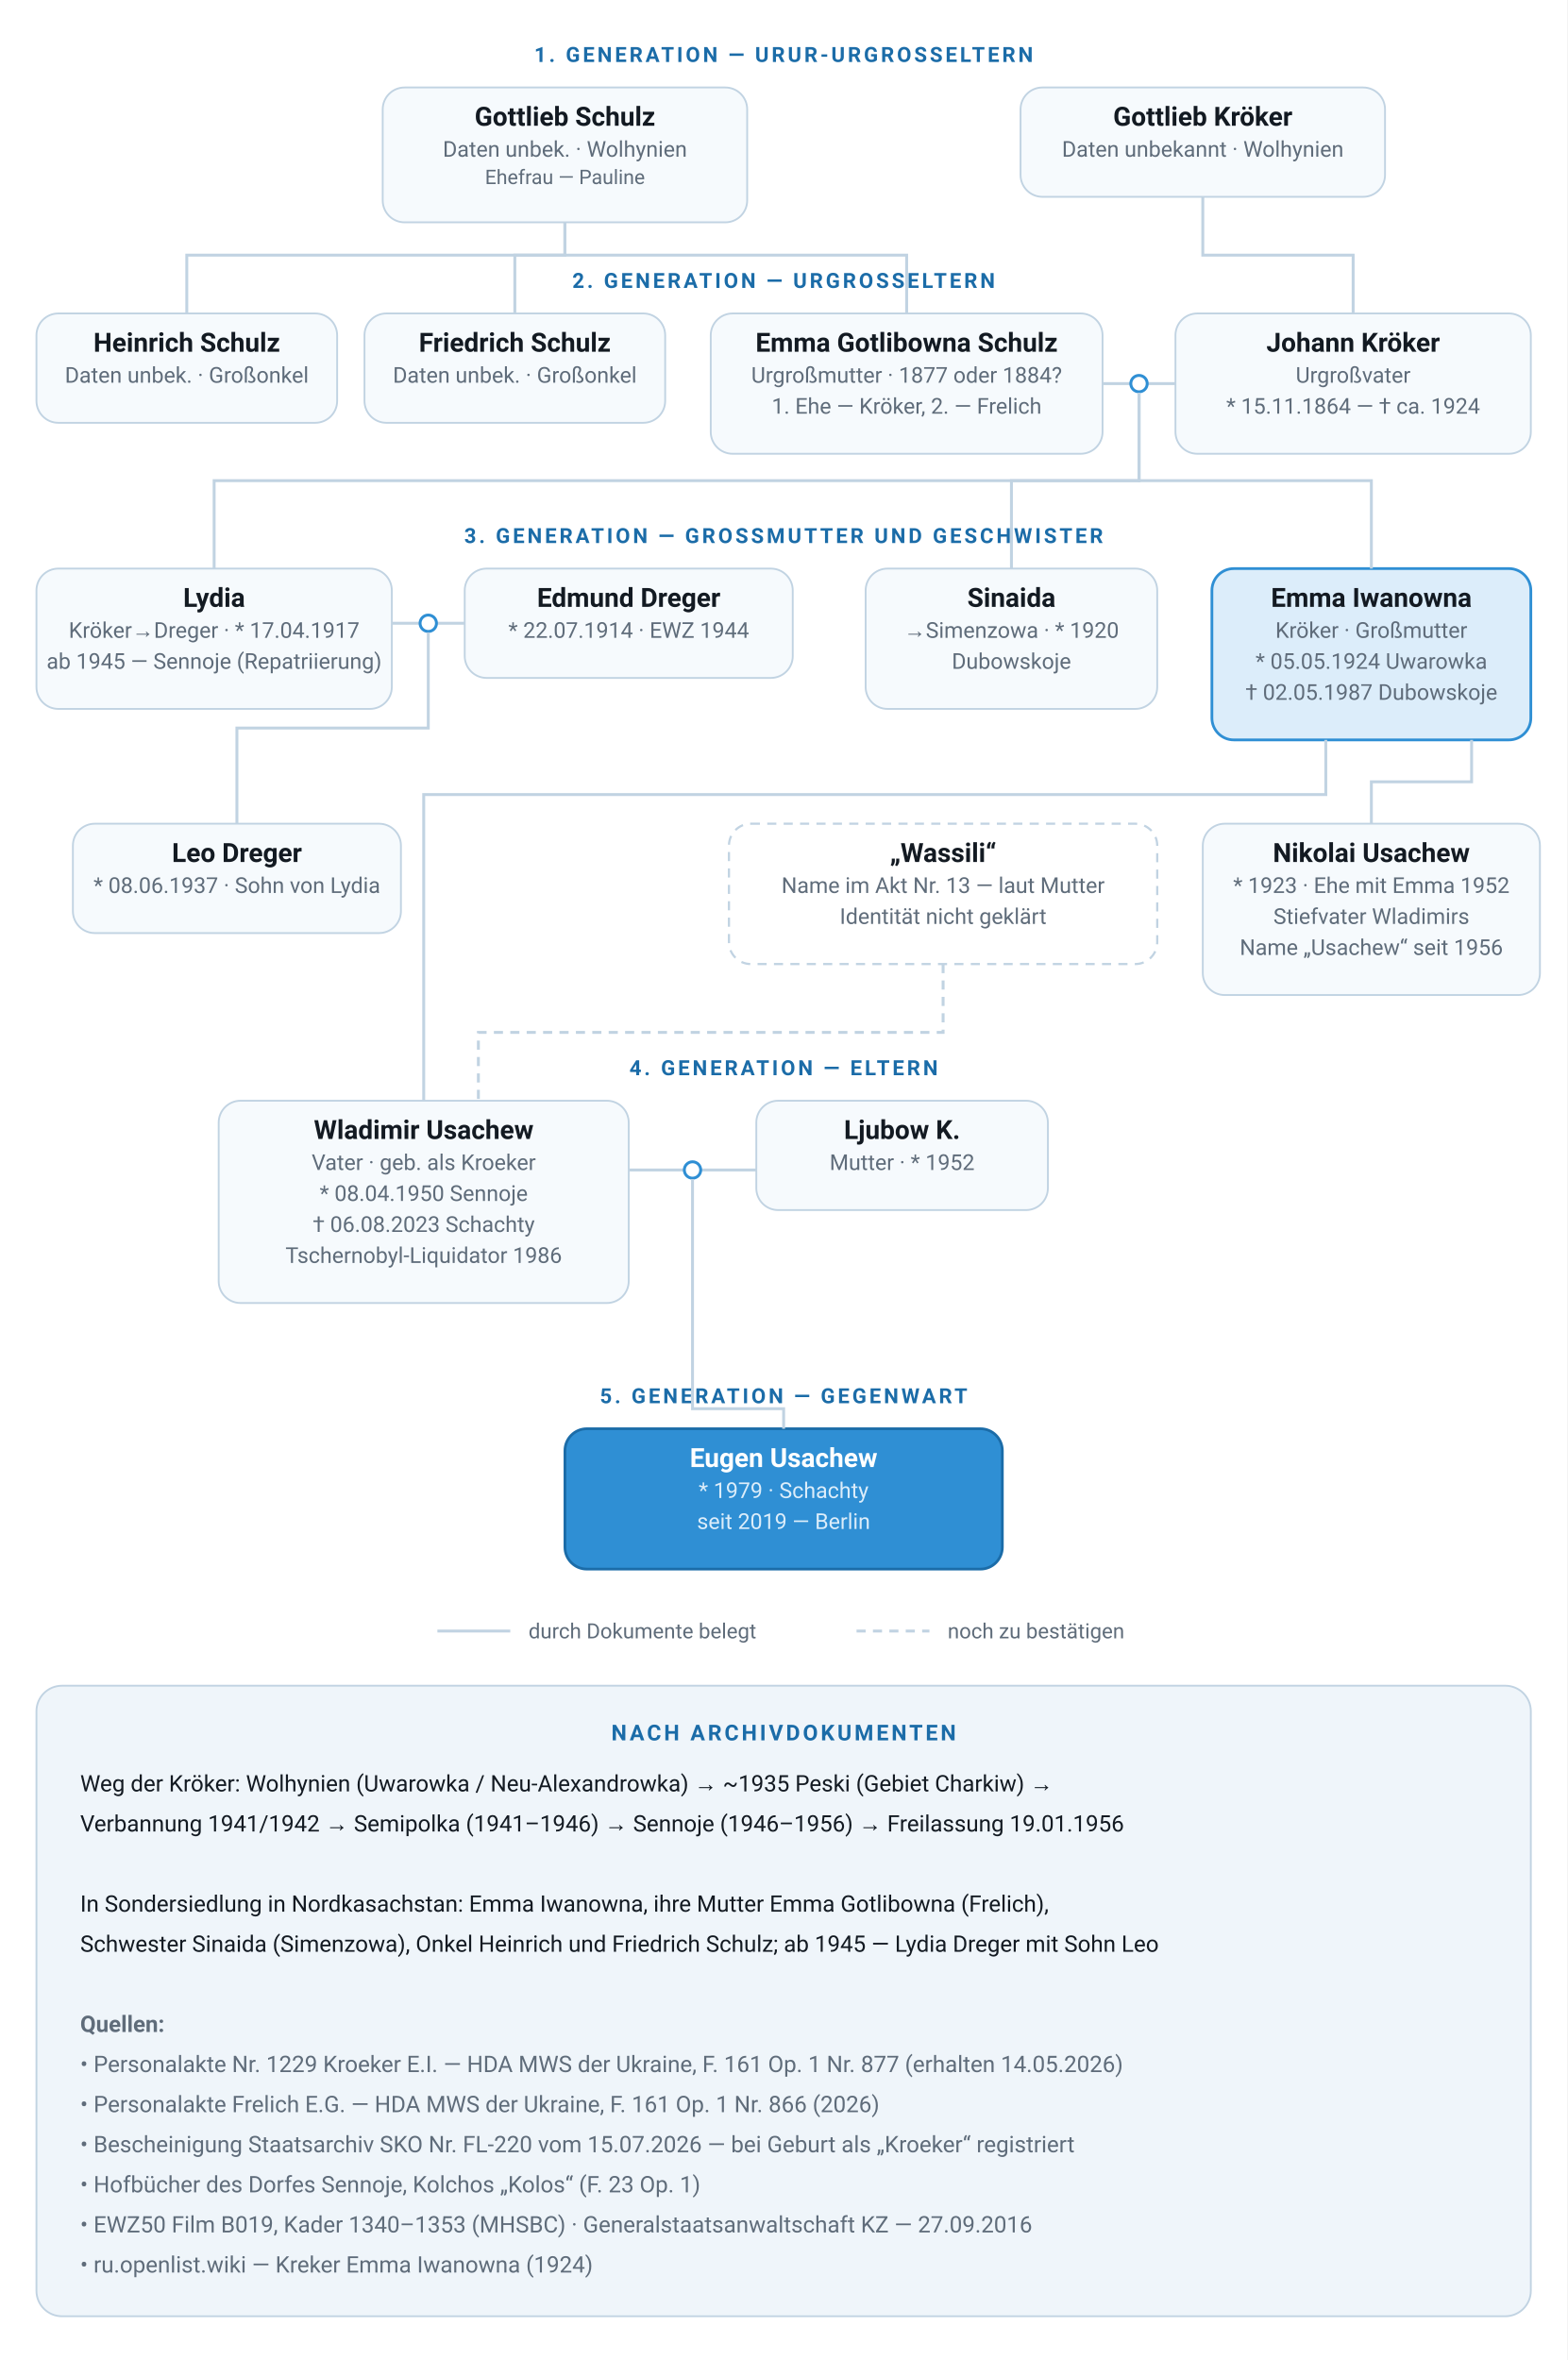
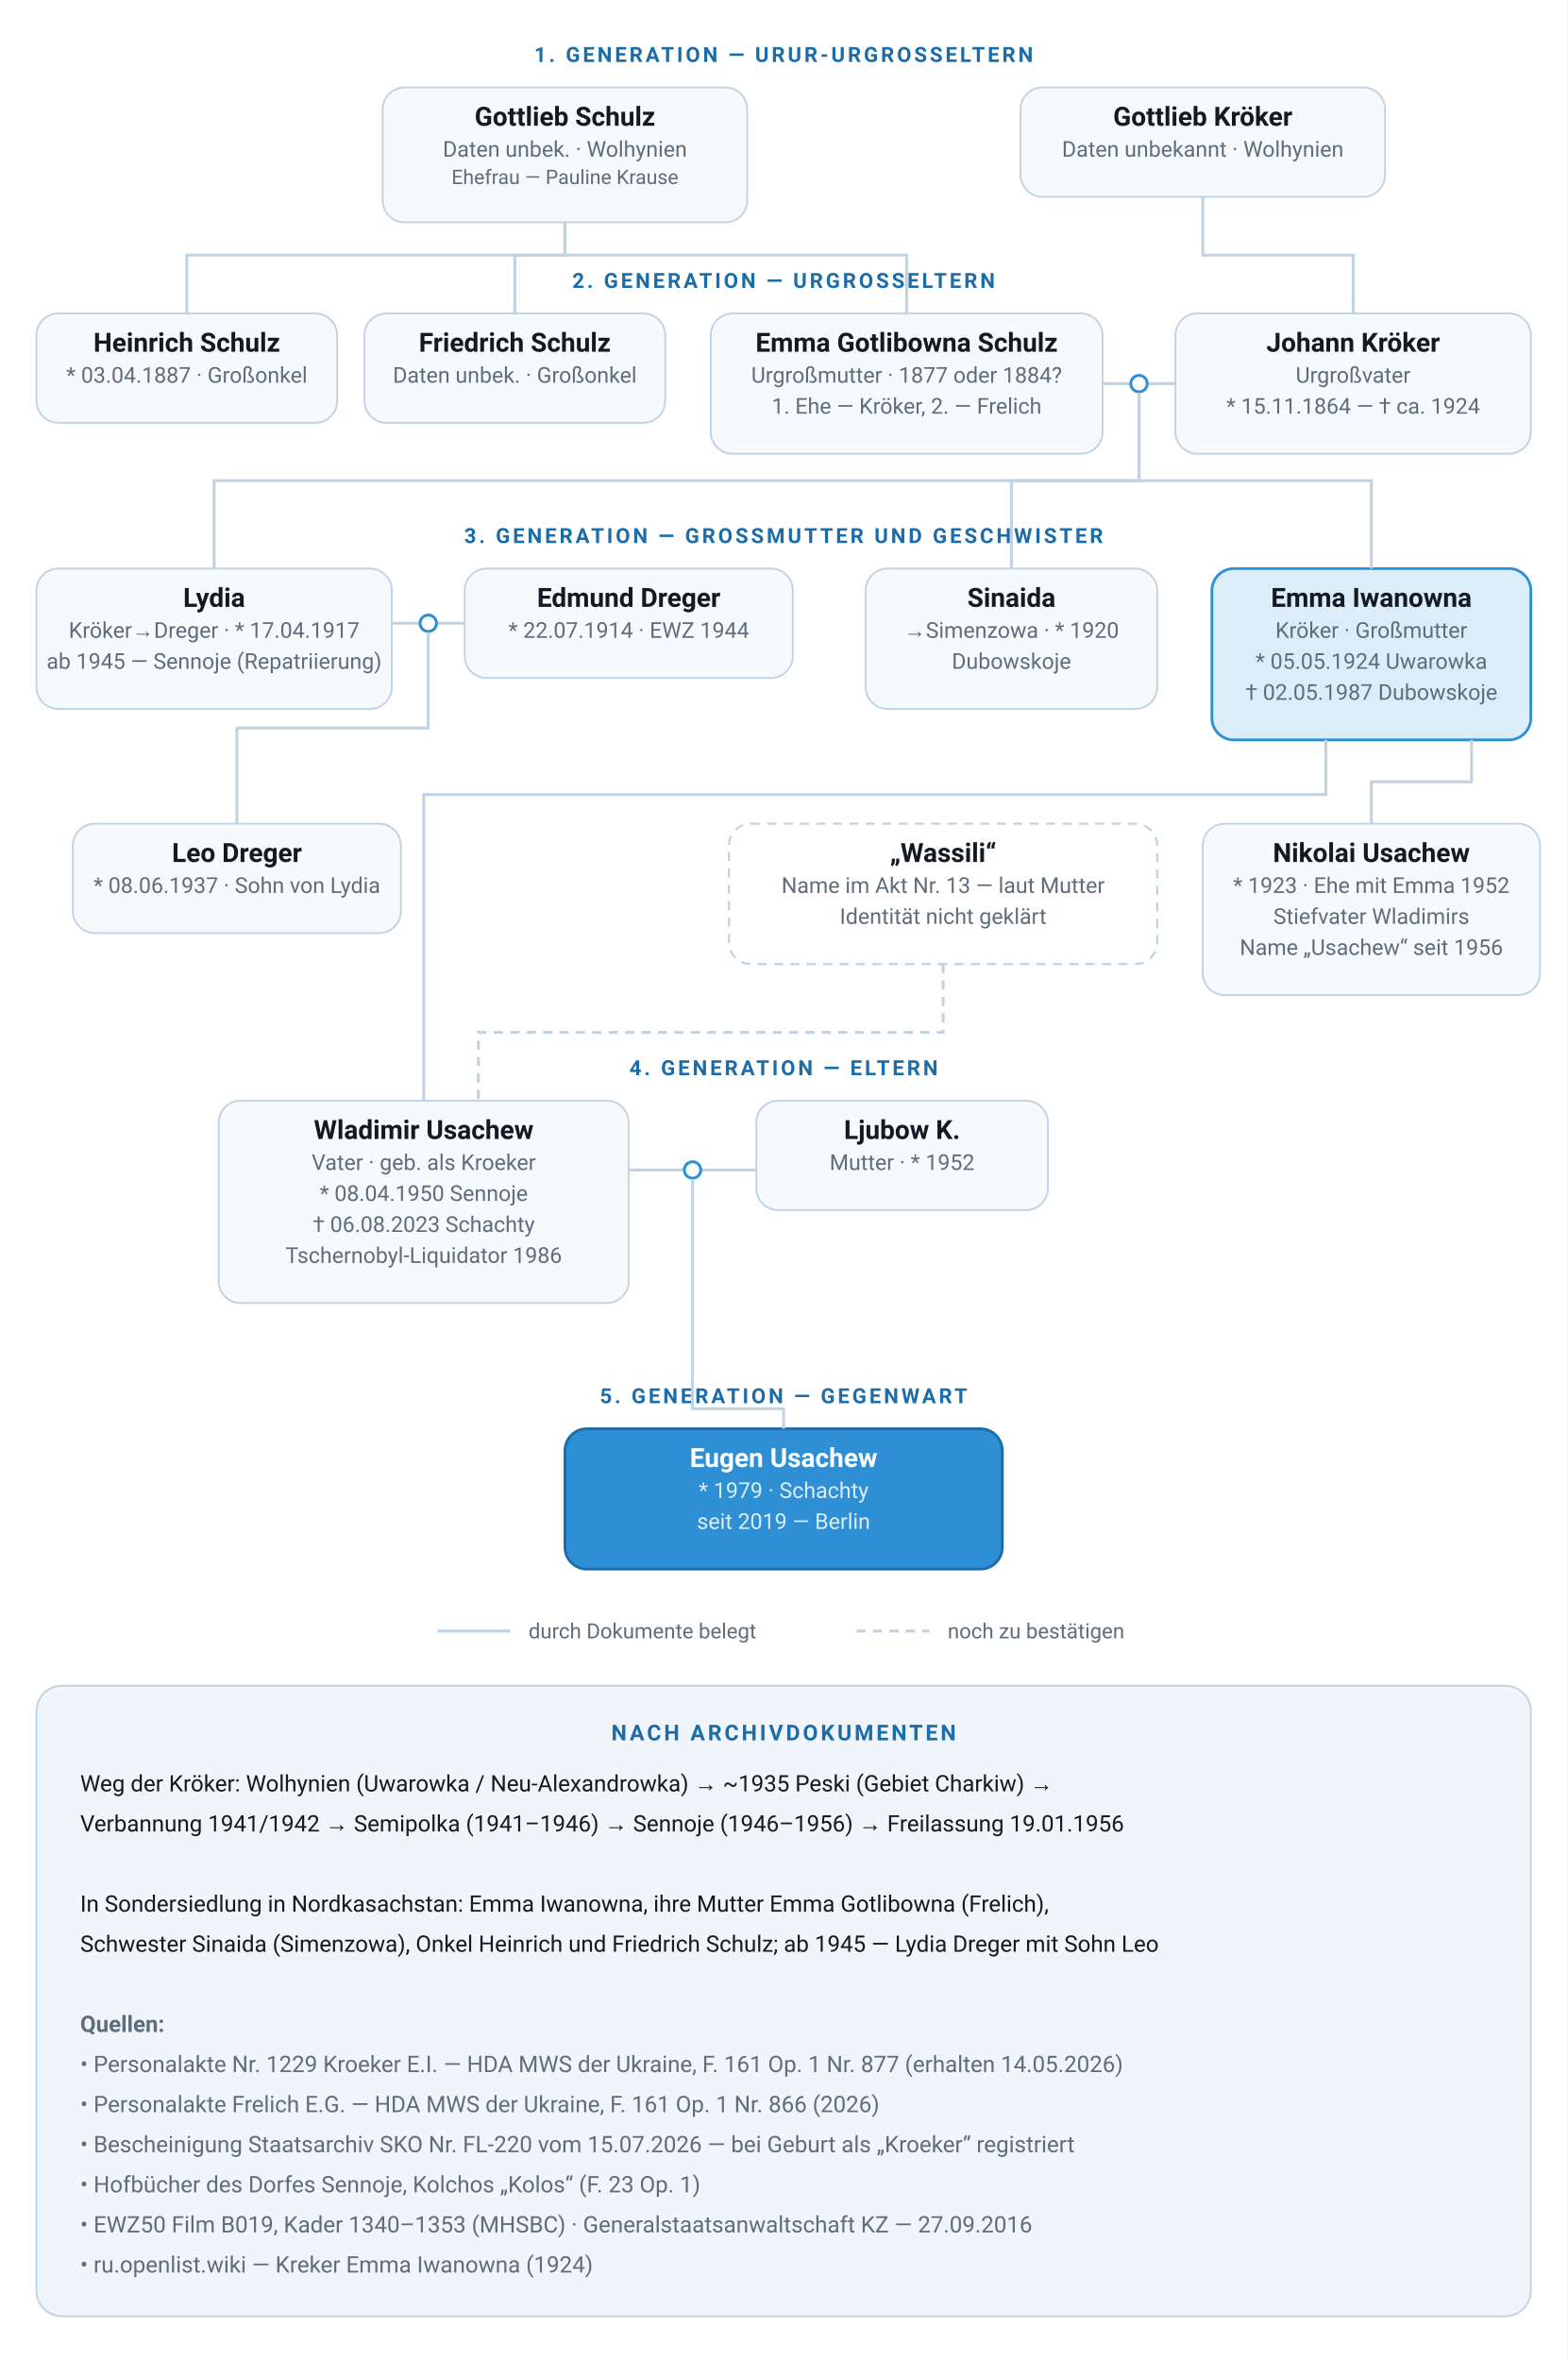
<svg xmlns="http://www.w3.org/2000/svg" width="100%" viewBox="0 0 860 1295" role="img" font-family="-apple-system, BlinkMacSystemFont, 'Segoe UI', Roboto, 'Helvetica Neue', Arial, sans-serif">
  <rect x="0" y="0" width="860" height="1295" fill="#ffffff" />
  <text x="430" y="34" text-anchor="middle" font-size="11.5" font-weight="700" letter-spacing="1.5" fill="#1b6ca8">1. GENERATION — URUR-URGROSSELTERN</text>
  <rect x="210" y="48" width="200" height="74" rx="12" fill="#f6fafd" stroke="#c1d3e2" stroke-width="1" />
  <text x="310" y="69" text-anchor="middle" font-size="14.5" font-weight="600" fill="#131a22">Gottlieb Schulz</text>
  <text x="310" y="86" text-anchor="middle" font-size="12" fill="#5f6c7a">Daten unbek. · Wolhynien</text>
-   <text x="310" y="101" text-anchor="middle" font-size="11" fill="#5f6c7a">Ehefrau — Pauline</text>
+   <text x="310" y="101" text-anchor="middle" font-size="11" fill="#5f6c7a">Ehefrau — Pauline Krause</text>
  <rect x="560" y="48" width="200" height="60" rx="12" fill="#f6fafd" stroke="#c1d3e2" stroke-width="1" />
  <text x="660" y="69" text-anchor="middle" font-size="14.5" font-weight="600" fill="#131a22">Gottlieb Kröker</text>
  <text x="660" y="86" text-anchor="middle" font-size="12" fill="#5f6c7a">Daten unbekannt · Wolhynien</text>
  <text x="430" y="158" text-anchor="middle" font-size="11.5" font-weight="700" letter-spacing="1.5" fill="#1b6ca8">2. GENERATION — URGROSSELTERN</text>
  <rect x="20" y="172" width="165" height="60" rx="12" fill="#f6fafd" stroke="#c1d3e2" stroke-width="1" />
  <text x="102.5" y="193" text-anchor="middle" font-size="14.5" font-weight="600" fill="#131a22">Heinrich Schulz</text>
-   <text x="102.5" y="210" text-anchor="middle" font-size="12" fill="#5f6c7a">Daten unbek. · Großonkel</text>
+   <text x="102.5" y="210" text-anchor="middle" font-size="12" fill="#5f6c7a">* 03.04.1887 · Großonkel</text>
  <rect x="200" y="172" width="165" height="60" rx="12" fill="#f6fafd" stroke="#c1d3e2" stroke-width="1" />
  <text x="282.5" y="193" text-anchor="middle" font-size="14.5" font-weight="600" fill="#131a22">Friedrich Schulz</text>
  <text x="282.5" y="210" text-anchor="middle" font-size="12" fill="#5f6c7a">Daten unbek. · Großonkel</text>
  <rect x="390" y="172" width="215" height="77" rx="12" fill="#f6fafd" stroke="#c1d3e2" stroke-width="1" />
  <text x="497.5" y="193" text-anchor="middle" font-size="14.5" font-weight="600" fill="#131a22">Emma Gotlibowna Schulz</text>
  <text x="497.5" y="210" text-anchor="middle" font-size="12" fill="#5f6c7a">Urgroßmutter · 1877 oder 1884?</text>
  <text x="497.5" y="227" text-anchor="middle" font-size="12" fill="#5f6c7a">1. Ehe — Kröker, 2. — Frelich</text>
  <rect x="645" y="172" width="195" height="77" rx="12" fill="#f6fafd" stroke="#c1d3e2" stroke-width="1" />
  <text x="742.5" y="193" text-anchor="middle" font-size="14.5" font-weight="600" fill="#131a22">Johann Kröker</text>
  <text x="742.5" y="210" text-anchor="middle" font-size="12" fill="#5f6c7a">Urgroßvater</text>
  <text x="742.5" y="227" text-anchor="middle" font-size="12" fill="#5f6c7a">* 15.11.1864 — † ca. 1924</text>
  <path d="M 310 122 V 140 H 102.5 V 172" stroke="#c1d3e2" stroke-width="1.6" fill="none" />
  <path d="M 310 122 V 140 H 282.5 V 172" stroke="#c1d3e2" stroke-width="1.6" fill="none" />
  <path d="M 310 122 V 140 H 497.5 V 172" stroke="#c1d3e2" stroke-width="1.6" fill="none" />
  <path d="M 660 108 V 140 H 742.5 V 172" stroke="#c1d3e2" stroke-width="1.6" fill="none" />
  <path d="M 605 210.5 L 645 210.5" stroke="#c1d3e2" stroke-width="1.6" fill="none" />
  <circle cx="625" cy="210.5" r="4.5" fill="#ffffff" stroke="#2f8fd4" stroke-width="1.6" />
  <text x="430" y="298" text-anchor="middle" font-size="11.5" font-weight="700" letter-spacing="1.5" fill="#1b6ca8">3. GENERATION — GROSSMUTTER UND GESCHWISTER</text>
  <rect x="20" y="312" width="195" height="77" rx="12" fill="#f6fafd" stroke="#c1d3e2" stroke-width="1" />
  <text x="117.5" y="333" text-anchor="middle" font-size="14.5" font-weight="600" fill="#131a22">Lydia</text>
  <text x="117.5" y="350" text-anchor="middle" font-size="12" fill="#5f6c7a">Kröker→Dreger · * 17.04.1917</text>
  <text x="117.5" y="367" text-anchor="middle" font-size="12" fill="#5f6c7a">ab 1945 — Sennoje (Repatriierung)</text>
  <rect x="255" y="312" width="180" height="60" rx="12" fill="#f6fafd" stroke="#c1d3e2" stroke-width="1" />
  <text x="345" y="333" text-anchor="middle" font-size="14.5" font-weight="600" fill="#131a22">Edmund Dreger</text>
  <text x="345" y="350" text-anchor="middle" font-size="12" fill="#5f6c7a">* 22.07.1914 · EWZ 1944</text>
  <rect x="475" y="312" width="160" height="77" rx="12" fill="#f6fafd" stroke="#c1d3e2" stroke-width="1" />
  <text x="555" y="333" text-anchor="middle" font-size="14.5" font-weight="600" fill="#131a22">Sinaida</text>
  <text x="555" y="350" text-anchor="middle" font-size="12" fill="#5f6c7a">→Simenzowa · * 1920</text>
  <text x="555" y="367" text-anchor="middle" font-size="12" fill="#5f6c7a">Dubowskoje</text>
  <rect x="665" y="312" width="175" height="94" rx="12" fill="#dcedfa" stroke="#2f8fd4" stroke-width="1.5" />
  <text x="752.5" y="333" text-anchor="middle" font-size="14.5" font-weight="600" fill="#131a22">Emma Iwanowna</text>
  <text x="752.5" y="350" text-anchor="middle" font-size="12" fill="#5f6c7a">Kröker · Großmutter</text>
  <text x="752.5" y="367" text-anchor="middle" font-size="12" fill="#5f6c7a">* 05.05.1924 Uwarowka</text>
  <text x="752.5" y="384" text-anchor="middle" font-size="12" fill="#5f6c7a">† 02.05.1987 Dubowskoje</text>
  <path d="M 625 215.5 V 263.75 H 117.5 V 312" stroke="#c1d3e2" stroke-width="1.6" fill="none" />
  <path d="M 625 215.5 V 263.75 H 555 V 312" stroke="#c1d3e2" stroke-width="1.6" fill="none" />
  <path d="M 625 215.5 V 263.75 H 752.5 V 312" stroke="#c1d3e2" stroke-width="1.6" fill="none" />
  <path d="M 215 342 L 255 342" stroke="#c1d3e2" stroke-width="1.6" fill="none" />
  <circle cx="235" cy="342" r="4.5" fill="#ffffff" stroke="#2f8fd4" stroke-width="1.6" />
  <rect x="40" y="452" width="180" height="60" rx="12" fill="#f6fafd" stroke="#c1d3e2" stroke-width="1" />
  <text x="130" y="473" text-anchor="middle" font-size="14.5" font-weight="600" fill="#131a22">Leo Dreger</text>
  <text x="130" y="490" text-anchor="middle" font-size="12" fill="#5f6c7a">* 08.06.1937 · Sohn von Lydia</text>
  <path d="M 235 347 V 399.5 H 130 V 452" stroke="#c1d3e2" stroke-width="1.6" fill="none" />
  <rect x="400" y="452" width="235" height="77" rx="12" fill="#ffffff" stroke="#c1d3e2" stroke-width="1.2" stroke-dasharray="5,4" />
  <text x="517.5" y="473" text-anchor="middle" font-size="14.5" font-weight="600" fill="#131a22">„Wassili“</text>
  <text x="517.5" y="490" text-anchor="middle" font-size="12" fill="#5f6c7a">Name im Akt Nr. 13 — laut Mutter</text>
  <text x="517.5" y="507" text-anchor="middle" font-size="12" fill="#5f6c7a">Identität nicht geklärt</text>
  <rect x="660" y="452" width="185" height="94" rx="12" fill="#f6fafd" stroke="#c1d3e2" stroke-width="1" />
  <text x="752.5" y="473" text-anchor="middle" font-size="14.5" font-weight="600" fill="#131a22">Nikolai Usachew</text>
  <text x="752.5" y="490" text-anchor="middle" font-size="12" fill="#5f6c7a">* 1923 · Ehe mit Emma 1952</text>
  <text x="752.5" y="507" text-anchor="middle" font-size="12" fill="#5f6c7a">Stiefvater Wladimirs</text>
  <text x="752.5" y="524" text-anchor="middle" font-size="12" fill="#5f6c7a">Name „Usachew“ seit 1956</text>
  <path d="M 807.5 406 V 429 H 752.5 V 452" stroke="#c1d3e2" stroke-width="1.6" fill="none" />
  <text x="430" y="590" text-anchor="middle" font-size="11.5" font-weight="700" letter-spacing="1.5" fill="#1b6ca8">4. GENERATION — ELTERN</text>
  <rect x="120" y="604" width="225" height="111" rx="12" fill="#f6fafd" stroke="#c1d3e2" stroke-width="1" />
  <text x="232.5" y="625" text-anchor="middle" font-size="14.5" font-weight="600" fill="#131a22">Wladimir Usachew</text>
  <text x="232.5" y="642" text-anchor="middle" font-size="12" fill="#5f6c7a">Vater · geb. als Kroeker</text>
  <text x="232.5" y="659" text-anchor="middle" font-size="12" fill="#5f6c7a">* 08.04.1950 Sennoje</text>
  <text x="232.5" y="676" text-anchor="middle" font-size="12" fill="#5f6c7a">† 06.08.2023 Schachty</text>
  <text x="232.5" y="693" text-anchor="middle" font-size="12" fill="#5f6c7a">Tschernobyl-Liquidator 1986</text>
  <rect x="415" y="604" width="160" height="60" rx="12" fill="#f6fafd" stroke="#c1d3e2" stroke-width="1" />
  <text x="495" y="625" text-anchor="middle" font-size="14.5" font-weight="600" fill="#131a22">Ljubow K.</text>
  <text x="495" y="642" text-anchor="middle" font-size="12" fill="#5f6c7a">Mutter · * 1952</text>
  <path d="M 727.5 406 V 436 H 232.5 V 604" stroke="#c1d3e2" stroke-width="1.6" fill="none" />
  <path d="M 517.5 529 V 566.5 H 262.5 V 604" stroke="#c1d3e2" stroke-width="1.6" fill="none" stroke-dasharray="5,4" />
  <path d="M 345 642 L 415 642" stroke="#c1d3e2" stroke-width="1.6" fill="none" />
  <circle cx="380" cy="642" r="4.5" fill="#ffffff" stroke="#2f8fd4" stroke-width="1.6" />
  <text x="430" y="770" text-anchor="middle" font-size="11.5" font-weight="700" letter-spacing="1.5" fill="#1b6ca8">5. GENERATION — GEGENWART</text>
  <rect x="310" y="784" width="240" height="77" rx="12" fill="#2f8fd4" stroke="#1b6ca8" stroke-width="1.5" />
  <text x="430" y="805" text-anchor="middle" font-size="14.5" font-weight="600" fill="#ffffff">Eugen Usachew</text>
  <text x="430" y="822" text-anchor="middle" font-size="12" fill="#dcedfa">* 1979 · Schachty</text>
  <text x="430" y="839" text-anchor="middle" font-size="12" fill="#dcedfa">seit 2019 — Berlin</text>
  <path d="M 380 647 L 380 762" stroke="#c1d3e2" stroke-width="1.6" fill="none" />
  <path d="M 380 762 V 773 H 430 V 784" stroke="#c1d3e2" stroke-width="1.6" fill="none" />
  <line x1="240" y1="895" x2="280" y2="895" stroke="#c1d3e2" stroke-width="1.6" />
  <text x="290" y="899" font-size="11.5" fill="#5f6c7a">durch Dokumente belegt</text>
  <line x1="470" y1="895" x2="510" y2="895" stroke="#c1d3e2" stroke-width="1.6" stroke-dasharray="5,4" />
  <text x="520" y="899" font-size="11.5" fill="#5f6c7a">noch zu bestätigen</text>
  <rect x="20" y="925" width="820" height="346" rx="14" fill="#eff5fa" stroke="#c1d3e2" stroke-width="1" />
  <text x="430" y="955" text-anchor="middle" font-size="12" font-weight="700" letter-spacing="1.5" fill="#1b6ca8">NACH ARCHIVDOKUMENTEN</text>
  <text x="44" y="983" font-size="12.5" fill="#131a22">Weg der Kröker: Wolhynien (Uwarowka / Neu-Alexandrowka) → ~1935 Peski (Gebiet Charkiw) →</text>
  <text x="44" y="1005" font-size="12.5" fill="#131a22">Verbannung 1941/1942 → Semipolka (1941–1946) → Sennoje (1946–1956) → Freilassung 19.01.1956</text>
  <text x="44" y="1049" font-size="12.5" fill="#131a22">In Sondersiedlung in Nordkasachstan: Emma Iwanowna, ihre Mutter Emma Gotlibowna (Frelich),</text>
  <text x="44" y="1071" font-size="12.5" fill="#131a22">Schwester Sinaida (Simenzowa), Onkel Heinrich und Friedrich Schulz; ab 1945 — Lydia Dreger mit Sohn Leo</text>
  <text x="44" y="1115" font-size="12.5" font-weight="600" fill="#5f6c7a">Quellen:</text>
  <text x="44" y="1137" font-size="12.5" fill="#5f6c7a">• Personalakte Nr. 1229 Kroeker E.I. — HDA MWS der Ukraine, F. 161 Op. 1 Nr. 877 (erhalten 14.05.2026)</text>
  <text x="44" y="1159" font-size="12.5" fill="#5f6c7a">• Personalakte Frelich E.G. — HDA MWS der Ukraine, F. 161 Op. 1 Nr. 866 (2026)</text>
  <text x="44" y="1181" font-size="12.5" fill="#5f6c7a">• Bescheinigung Staatsarchiv SKO Nr. FL-220 vom 15.07.2026 — bei Geburt als „Kroeker“ registriert</text>
  <text x="44" y="1203" font-size="12.5" fill="#5f6c7a">• Hofbücher des Dorfes Sennoje, Kolchos „Kolos“ (F. 23 Op. 1)</text>
  <text x="44" y="1225" font-size="12.5" fill="#5f6c7a">• EWZ50 Film B019, Kader 1340–1353 (MHSBC) · Generalstaatsanwaltschaft KZ — 27.09.2016</text>
  <text x="44" y="1247" font-size="12.5" fill="#5f6c7a">• ru.openlist.wiki — Kreker Emma Iwanowna (1924)</text>
</svg>
